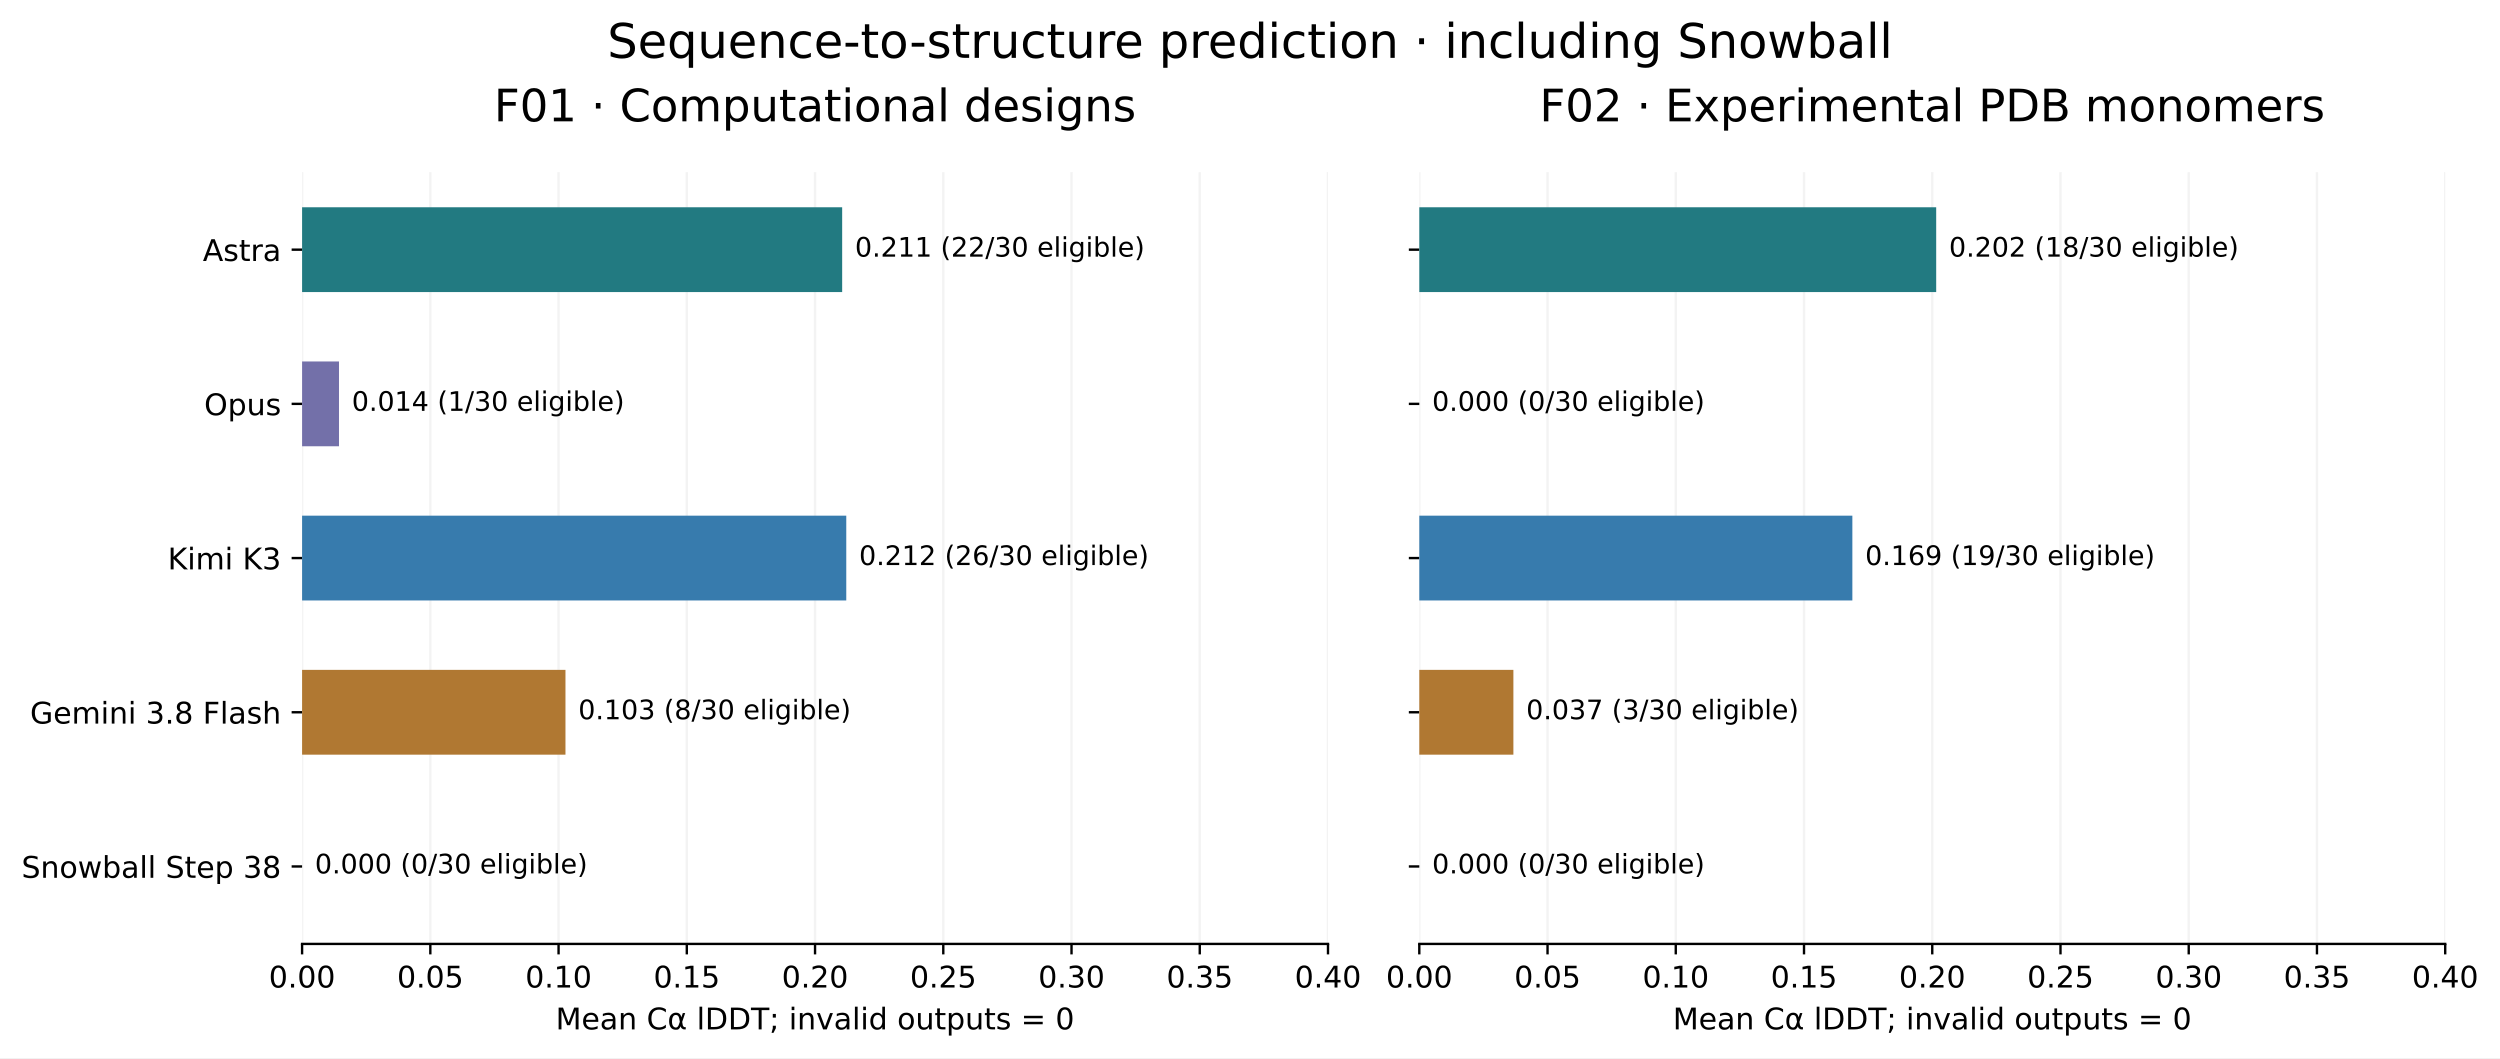
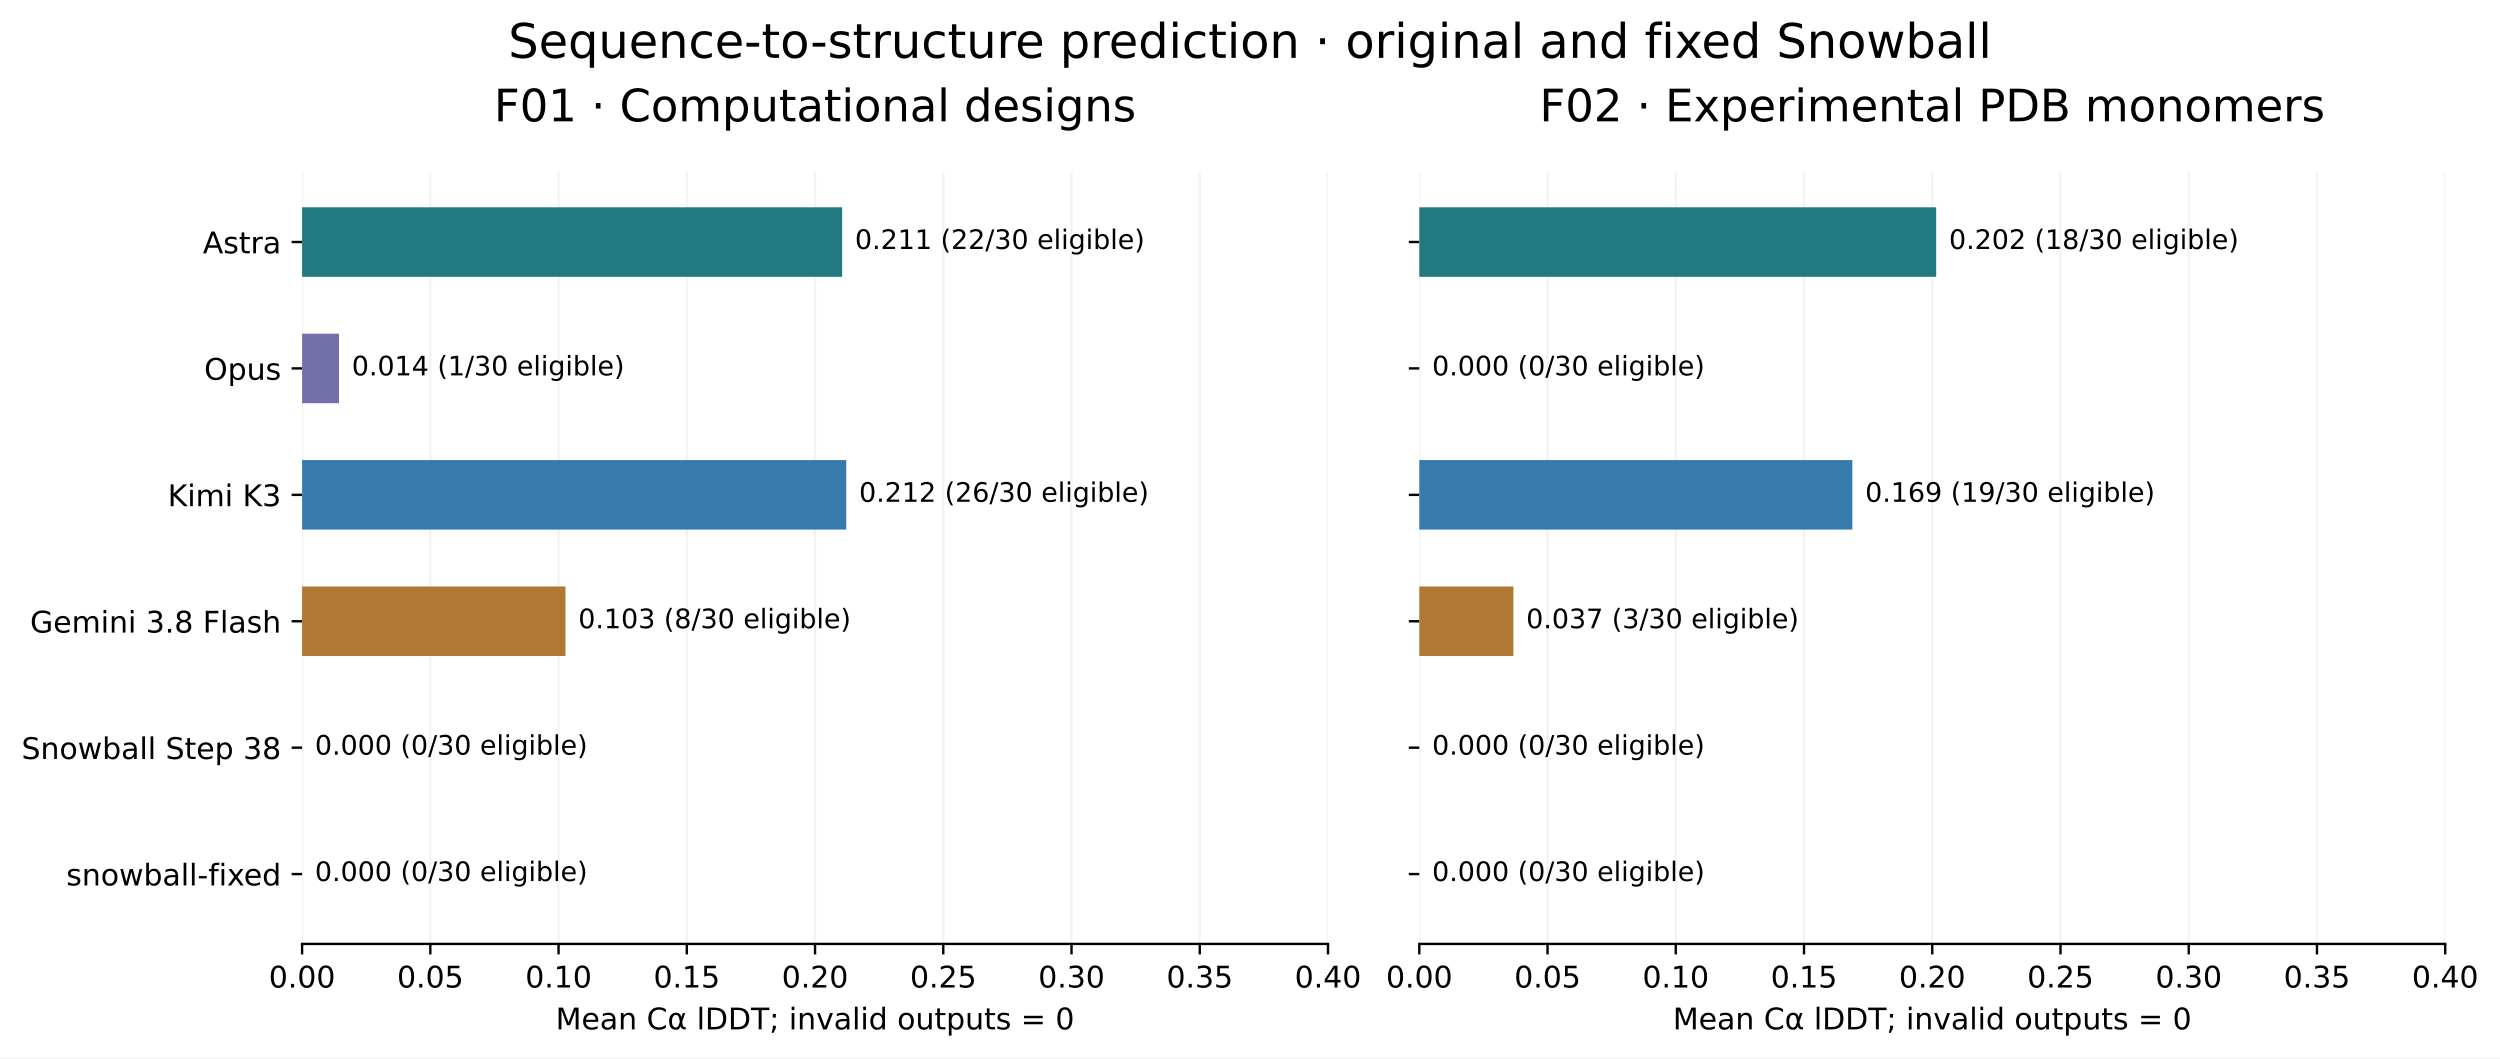
<svg xmlns="http://www.w3.org/2000/svg" xmlns:xlink="http://www.w3.org/1999/xlink" width="836.4pt" height="354pt" viewBox="0 0 836.4 354" version="1.1">
  <defs>
    <style type="text/css">*{stroke-linejoin: round; stroke-linecap: butt}</style>
  </defs>
  <g id="figure_1">
    <g id="patch_1">
      <path d="M 0 354  L 836.4 354  L 836.4 0  L 0 0  z " style="fill: #ffffff" />
    </g>
    <g id="axes_1">
      <g id="patch_2">
        <path d="M 101.067 315.799  L 444.294 315.799  L 444.294 57.599  L 101.067 57.599  z " style="fill: #ffffff" />
      </g>
      <g id="matplotlib.axis_1">
        <g id="xtick_1">
          <g id="line2d_1">
-             <path d="M 101.067 315.799  L 101.067 57.599  " clip-path="url(#p966f0a77a3)" style="fill: none; stroke: #b0b0b0; stroke-opacity: 0.15; stroke-width: 0.8; stroke-linecap: square" />
+             <path d="M 101.067 315.799  L 101.067 57.599  " clip-path="url(#p3fcfd439d8)" style="fill: none; stroke: #b0b0b0; stroke-opacity: 0.15; stroke-width: 0.8; stroke-linecap: square" />
          </g>
          <g id="line2d_2">
            <defs>
-               <path id="m198e48bd25" d="M 0 0  L 0 3.5  " style="stroke: #000000; stroke-width: 0.8" />
+               <path id="mb64b0c3043" d="M 0 0  L 0 3.5  " style="stroke: #000000; stroke-width: 0.8" />
            </defs>
            <g>
-               <use xlink:href="#m198e48bd25" x="101.067" y="315.799" style="stroke: #000000; stroke-width: 0.8" />
+               <use xlink:href="#mb64b0c3043" x="101.067" y="315.799" style="stroke: #000000; stroke-width: 0.8" />
            </g>
          </g>
          <g id="text_1">
            <text style="font-size: 10px; font-family: 'DejaVu Sans'; text-anchor: middle" x="101.067" y="330.396" transform="rotate(-0 101.0672 330.3964)">0.00</text>
          </g>
        </g>
        <g id="xtick_2">
          <g id="line2d_3">
-             <path d="M 143.971 315.799  L 143.971 57.599  " clip-path="url(#p966f0a77a3)" style="fill: none; stroke: #b0b0b0; stroke-opacity: 0.15; stroke-width: 0.8; stroke-linecap: square" />
+             <path d="M 143.971 315.799  L 143.971 57.599  " clip-path="url(#p3fcfd439d8)" style="fill: none; stroke: #b0b0b0; stroke-opacity: 0.15; stroke-width: 0.8; stroke-linecap: square" />
          </g>
          <g id="line2d_4">
            <g>
-               <use xlink:href="#m198e48bd25" x="143.971" y="315.799" style="stroke: #000000; stroke-width: 0.8" />
+               <use xlink:href="#mb64b0c3043" x="143.971" y="315.799" style="stroke: #000000; stroke-width: 0.8" />
            </g>
          </g>
          <g id="text_2">
            <text style="font-size: 10px; font-family: 'DejaVu Sans'; text-anchor: middle" x="143.971" y="330.396" transform="rotate(-0 143.9706 330.3964)">0.05</text>
          </g>
        </g>
        <g id="xtick_3">
          <g id="line2d_5">
-             <path d="M 186.874 315.799  L 186.874 57.599  " clip-path="url(#p966f0a77a3)" style="fill: none; stroke: #b0b0b0; stroke-opacity: 0.15; stroke-width: 0.8; stroke-linecap: square" />
+             <path d="M 186.874 315.799  L 186.874 57.599  " clip-path="url(#p3fcfd439d8)" style="fill: none; stroke: #b0b0b0; stroke-opacity: 0.15; stroke-width: 0.8; stroke-linecap: square" />
          </g>
          <g id="line2d_6">
            <g>
-               <use xlink:href="#m198e48bd25" x="186.874" y="315.799" style="stroke: #000000; stroke-width: 0.8" />
+               <use xlink:href="#mb64b0c3043" x="186.874" y="315.799" style="stroke: #000000; stroke-width: 0.8" />
            </g>
          </g>
          <g id="text_3">
            <text style="font-size: 10px; font-family: 'DejaVu Sans'; text-anchor: middle" x="186.874" y="330.396" transform="rotate(-0 186.8739 330.3964)">0.10</text>
          </g>
        </g>
        <g id="xtick_4">
          <g id="line2d_7">
-             <path d="M 229.777 315.799  L 229.777 57.599  " clip-path="url(#p966f0a77a3)" style="fill: none; stroke: #b0b0b0; stroke-opacity: 0.15; stroke-width: 0.8; stroke-linecap: square" />
+             <path d="M 229.777 315.799  L 229.777 57.599  " clip-path="url(#p3fcfd439d8)" style="fill: none; stroke: #b0b0b0; stroke-opacity: 0.15; stroke-width: 0.8; stroke-linecap: square" />
          </g>
          <g id="line2d_8">
            <g>
-               <use xlink:href="#m198e48bd25" x="229.777" y="315.799" style="stroke: #000000; stroke-width: 0.8" />
+               <use xlink:href="#mb64b0c3043" x="229.777" y="315.799" style="stroke: #000000; stroke-width: 0.8" />
            </g>
          </g>
          <g id="text_4">
            <text style="font-size: 10px; font-family: 'DejaVu Sans'; text-anchor: middle" x="229.777" y="330.396" transform="rotate(-0 229.7773 330.3964)">0.15</text>
          </g>
        </g>
        <g id="xtick_5">
          <g id="line2d_9">
-             <path d="M 272.681 315.799  L 272.681 57.599  " clip-path="url(#p966f0a77a3)" style="fill: none; stroke: #b0b0b0; stroke-opacity: 0.15; stroke-width: 0.8; stroke-linecap: square" />
+             <path d="M 272.681 315.799  L 272.681 57.599  " clip-path="url(#p3fcfd439d8)" style="fill: none; stroke: #b0b0b0; stroke-opacity: 0.15; stroke-width: 0.8; stroke-linecap: square" />
          </g>
          <g id="line2d_10">
            <g>
-               <use xlink:href="#m198e48bd25" x="272.681" y="315.799" style="stroke: #000000; stroke-width: 0.8" />
+               <use xlink:href="#mb64b0c3043" x="272.681" y="315.799" style="stroke: #000000; stroke-width: 0.8" />
            </g>
          </g>
          <g id="text_5">
            <text style="font-size: 10px; font-family: 'DejaVu Sans'; text-anchor: middle" x="272.681" y="330.396" transform="rotate(-0 272.6807 330.3964)">0.20</text>
          </g>
        </g>
        <g id="xtick_6">
          <g id="line2d_11">
-             <path d="M 315.584 315.799  L 315.584 57.599  " clip-path="url(#p966f0a77a3)" style="fill: none; stroke: #b0b0b0; stroke-opacity: 0.15; stroke-width: 0.8; stroke-linecap: square" />
+             <path d="M 315.584 315.799  L 315.584 57.599  " clip-path="url(#p3fcfd439d8)" style="fill: none; stroke: #b0b0b0; stroke-opacity: 0.15; stroke-width: 0.8; stroke-linecap: square" />
          </g>
          <g id="line2d_12">
            <g>
-               <use xlink:href="#m198e48bd25" x="315.584" y="315.799" style="stroke: #000000; stroke-width: 0.8" />
+               <use xlink:href="#mb64b0c3043" x="315.584" y="315.799" style="stroke: #000000; stroke-width: 0.8" />
            </g>
          </g>
          <g id="text_6">
            <text style="font-size: 10px; font-family: 'DejaVu Sans'; text-anchor: middle" x="315.584" y="330.396" transform="rotate(-0 315.584 330.3964)">0.25</text>
          </g>
        </g>
        <g id="xtick_7">
          <g id="line2d_13">
-             <path d="M 358.487 315.799  L 358.487 57.599  " clip-path="url(#p966f0a77a3)" style="fill: none; stroke: #b0b0b0; stroke-opacity: 0.15; stroke-width: 0.8; stroke-linecap: square" />
+             <path d="M 358.487 315.799  L 358.487 57.599  " clip-path="url(#p3fcfd439d8)" style="fill: none; stroke: #b0b0b0; stroke-opacity: 0.15; stroke-width: 0.8; stroke-linecap: square" />
          </g>
          <g id="line2d_14">
            <g>
-               <use xlink:href="#m198e48bd25" x="358.487" y="315.799" style="stroke: #000000; stroke-width: 0.8" />
+               <use xlink:href="#mb64b0c3043" x="358.487" y="315.799" style="stroke: #000000; stroke-width: 0.8" />
            </g>
          </g>
          <g id="text_7">
            <text style="font-size: 10px; font-family: 'DejaVu Sans'; text-anchor: middle" x="358.487" y="330.396" transform="rotate(-0 358.4874 330.3964)">0.30</text>
          </g>
        </g>
        <g id="xtick_8">
          <g id="line2d_15">
-             <path d="M 401.391 315.799  L 401.391 57.599  " clip-path="url(#p966f0a77a3)" style="fill: none; stroke: #b0b0b0; stroke-opacity: 0.15; stroke-width: 0.8; stroke-linecap: square" />
+             <path d="M 401.391 315.799  L 401.391 57.599  " clip-path="url(#p3fcfd439d8)" style="fill: none; stroke: #b0b0b0; stroke-opacity: 0.15; stroke-width: 0.8; stroke-linecap: square" />
          </g>
          <g id="line2d_16">
            <g>
-               <use xlink:href="#m198e48bd25" x="401.391" y="315.799" style="stroke: #000000; stroke-width: 0.8" />
+               <use xlink:href="#mb64b0c3043" x="401.391" y="315.799" style="stroke: #000000; stroke-width: 0.8" />
            </g>
          </g>
          <g id="text_8">
            <text style="font-size: 10px; font-family: 'DejaVu Sans'; text-anchor: middle" x="401.391" y="330.396" transform="rotate(-0 401.3908 330.3964)">0.35</text>
          </g>
        </g>
        <g id="xtick_9">
          <g id="line2d_17">
-             <path d="M 444.294 315.799  L 444.294 57.599  " clip-path="url(#p966f0a77a3)" style="fill: none; stroke: #b0b0b0; stroke-opacity: 0.15; stroke-width: 0.8; stroke-linecap: square" />
+             <path d="M 444.294 315.799  L 444.294 57.599  " clip-path="url(#p3fcfd439d8)" style="fill: none; stroke: #b0b0b0; stroke-opacity: 0.15; stroke-width: 0.8; stroke-linecap: square" />
          </g>
          <g id="line2d_18">
            <g>
-               <use xlink:href="#m198e48bd25" x="444.294" y="315.799" style="stroke: #000000; stroke-width: 0.8" />
+               <use xlink:href="#mb64b0c3043" x="444.294" y="315.799" style="stroke: #000000; stroke-width: 0.8" />
            </g>
          </g>
          <g id="text_9">
            <text style="font-size: 10px; font-family: 'DejaVu Sans'; text-anchor: middle" x="444.294" y="330.396" transform="rotate(-0 444.2941 330.3964)">0.40</text>
          </g>
        </g>
        <g id="text_10">
          <text style="font-size: 10px; font-family: 'DejaVu Sans'; text-anchor: middle" x="272.681" y="344.397" transform="rotate(-0 272.6807 344.3972)">Mean Cα lDDT; invalid outputs = 0</text>
        </g>
      </g>
      <g id="matplotlib.axis_2">
        <g id="ytick_1">
          <g id="line2d_19">
            <defs>
-               <path id="mf7a3f9e26f" d="M 0 0  L -3.5 0  " style="stroke: #000000; stroke-width: 0.8" />
+               <path id="m8090a8b945" d="M 0 0  L -3.5 0  " style="stroke: #000000; stroke-width: 0.8" />
            </defs>
            <g>
-               <use xlink:href="#mf7a3f9e26f" x="101.067" y="83.522" style="stroke: #000000; stroke-width: 0.8" />
+               <use xlink:href="#m8090a8b945" x="101.067" y="80.966" style="stroke: #000000; stroke-width: 0.8" />
            </g>
          </g>
          <g id="text_11">
-             <text style="font-size: 10px; font-family: 'DejaVu Sans'; text-anchor: end" x="94.067" y="87.321" transform="rotate(-0 94.06719 87.32133)">Astra</text>
+             <text style="font-size: 10px; font-family: 'DejaVu Sans'; text-anchor: end" x="94.067" y="84.765" transform="rotate(-0 94.06719 84.76515)">Astra</text>
          </g>
        </g>
        <g id="ytick_2">
          <g id="line2d_20">
            <g>
-               <use xlink:href="#mf7a3f9e26f" x="101.067" y="135.111" style="stroke: #000000; stroke-width: 0.8" />
+               <use xlink:href="#m8090a8b945" x="101.067" y="123.259" style="stroke: #000000; stroke-width: 0.8" />
            </g>
          </g>
          <g id="text_12">
-             <text style="font-size: 10px; font-family: 'DejaVu Sans'; text-anchor: end" x="94.067" y="138.91" transform="rotate(-0 94.06719 138.9096)">Opus</text>
+             <text style="font-size: 10px; font-family: 'DejaVu Sans'; text-anchor: end" x="94.067" y="127.058" transform="rotate(-0 94.06719 127.0582)">Opus</text>
          </g>
        </g>
        <g id="ytick_3">
          <g id="line2d_21">
            <g>
-               <use xlink:href="#mf7a3f9e26f" x="101.067" y="186.699" style="stroke: #000000; stroke-width: 0.8" />
+               <use xlink:href="#m8090a8b945" x="101.067" y="165.553" style="stroke: #000000; stroke-width: 0.8" />
            </g>
          </g>
          <g id="text_13">
-             <text style="font-size: 10px; font-family: 'DejaVu Sans'; text-anchor: end" x="94.067" y="190.498" transform="rotate(-0 94.06719 190.4983)">Kimi K3</text>
+             <text style="font-size: 10px; font-family: 'DejaVu Sans'; text-anchor: end" x="94.067" y="169.352" transform="rotate(-0 94.06719 169.3517)">Kimi K3</text>
          </g>
        </g>
        <g id="ytick_4">
          <g id="line2d_22">
            <g>
-               <use xlink:href="#mf7a3f9e26f" x="101.067" y="238.287" style="stroke: #000000; stroke-width: 0.8" />
+               <use xlink:href="#m8090a8b945" x="101.067" y="207.846" style="stroke: #000000; stroke-width: 0.8" />
            </g>
          </g>
          <g id="text_14">
-             <text style="font-size: 10px; font-family: 'DejaVu Sans'; text-anchor: end" x="94.067" y="242.087" transform="rotate(-0 94.06719 242.0866)">Gemini 3.8 Flash</text>
+             <text style="font-size: 10px; font-family: 'DejaVu Sans'; text-anchor: end" x="94.067" y="211.645" transform="rotate(-0 94.06719 211.6448)">Gemini 3.8 Flash</text>
          </g>
        </g>
        <g id="ytick_5">
          <g id="line2d_23">
            <g>
-               <use xlink:href="#mf7a3f9e26f" x="101.067" y="289.876" style="stroke: #000000; stroke-width: 0.8" />
+               <use xlink:href="#m8090a8b945" x="101.067" y="250.139" style="stroke: #000000; stroke-width: 0.8" />
            </g>
          </g>
          <g id="text_15">
-             <text style="font-size: 10px; font-family: 'DejaVu Sans'; text-anchor: end" x="94.067" y="293.675" transform="rotate(-0 94.06719 293.6748)">Snowball Step 38</text>
+             <text style="font-size: 10px; font-family: 'DejaVu Sans'; text-anchor: end" x="94.067" y="253.938" transform="rotate(-0 94.06719 253.9379)">Snowball Step 38</text>
+           </g>
+         </g>
+         <g id="ytick_6">
+           <g id="line2d_24">
+             <g>
+               <use xlink:href="#m8090a8b945" x="101.067" y="292.432" style="stroke: #000000; stroke-width: 0.8" />
+             </g>
+           </g>
+           <g id="text_16">
+             <text style="font-size: 10px; font-family: 'DejaVu Sans'; text-anchor: end" x="94.067" y="296.231" transform="rotate(-0 94.06719 296.231)">snowball-fixed</text>
          </g>
        </g>
      </g>
      <g id="patch_3">
-         <path d="M 101.067 69.336  L 281.754 69.336  L 281.754 97.709  L 101.067 97.709  z " clip-path="url(#p966f0a77a3)" style="fill: #227a81" />
+         <path d="M 101.067 69.336  L 281.754 69.336  L 281.754 92.597  L 101.067 92.597  z " clip-path="url(#p3fcfd439d8)" style="fill: #227a81" />
      </g>
      <g id="patch_4">
-         <path d="M 101.067 120.924  L 113.413 120.924  L 113.413 149.298  L 101.067 149.298  z " clip-path="url(#p966f0a77a3)" style="fill: #7370a9" />
+         <path d="M 101.067 111.629  L 113.413 111.629  L 113.413 134.89  L 101.067 134.89  z " clip-path="url(#p3fcfd439d8)" style="fill: #7370a9" />
      </g>
      <g id="patch_5">
-         <path d="M 101.067 172.512  L 283.128 172.512  L 283.128 200.886  L 101.067 200.886  z " clip-path="url(#p966f0a77a3)" style="fill: #377bad" />
+         <path d="M 101.067 153.922  L 283.128 153.922  L 283.128 177.183  L 101.067 177.183  z " clip-path="url(#p3fcfd439d8)" style="fill: #377bad" />
      </g>
      <g id="patch_6">
-         <path d="M 101.067 224.101  L 189.183 224.101  L 189.183 252.474  L 101.067 252.474  z " clip-path="url(#p966f0a77a3)" style="fill: #b07832" />
+         <path d="M 101.067 196.215  L 189.183 196.215  L 189.183 219.476  L 101.067 219.476  z " clip-path="url(#p3fcfd439d8)" style="fill: #b07832" />
      </g>
      <g id="patch_7">
-         <path d="M 101.067 275.689  L 101.067 275.689  L 101.067 304.062  L 101.067 304.062  z " clip-path="url(#p966f0a77a3)" style="fill: #bd5139" />
+         <path d="M 101.067 238.508  L 101.067 238.508  L 101.067 261.769  L 101.067 261.769  z " clip-path="url(#p3fcfd439d8)" style="fill: #bd5139" />
      </g>
      <g id="patch_8">
+         <path d="M 101.067 280.801  L 101.067 280.801  L 101.067 304.062  L 101.067 304.062  z " clip-path="url(#p3fcfd439d8)" style="fill: #d59b3c" />
+       </g>
+       <g id="patch_9">
        <path d="M 101.067 315.799  L 444.294 315.799  " style="fill: none; stroke: #000000; stroke-width: 0.8; stroke-linejoin: miter; stroke-linecap: square" />
      </g>
-       <g id="text_16">
-         <text style="font-size: 9px; font-family: 'DejaVu Sans'; text-anchor: start" x="286.044" y="85.861" transform="rotate(-0 286.0444 85.86074)">0.211  (22/30 eligible)</text>
-       </g>
      <g id="text_17">
-         <text style="font-size: 9px; font-family: 'DejaVu Sans'; text-anchor: start" x="117.704" y="137.449" transform="rotate(-0 117.7036 137.449)">0.014  (1/30 eligible)</text>
+         <text style="font-size: 9px; font-family: 'DejaVu Sans'; text-anchor: start" x="286.044" y="83.305" transform="rotate(-0 286.0444 83.30456)">0.211  (22/30 eligible)</text>
      </g>
      <g id="text_18">
-         <text style="font-size: 9px; font-family: 'DejaVu Sans'; text-anchor: start" x="287.418" y="189.037" transform="rotate(-0 287.4182 189.0373)">0.212  (26/30 eligible)</text>
+         <text style="font-size: 9px; font-family: 'DejaVu Sans'; text-anchor: start" x="117.704" y="125.598" transform="rotate(-0 117.7036 125.5977)">0.014  (1/30 eligible)</text>
      </g>
      <g id="text_19">
-         <text style="font-size: 9px; font-family: 'DejaVu Sans'; text-anchor: start" x="193.473" y="240.626" transform="rotate(-0 193.4732 240.6256)">0.103  (8/30 eligible)</text>
+         <text style="font-size: 9px; font-family: 'DejaVu Sans'; text-anchor: start" x="287.418" y="167.891" transform="rotate(-0 287.4182 167.8908)">0.212  (26/30 eligible)</text>
      </g>
      <g id="text_20">
-         <text style="font-size: 9px; font-family: 'DejaVu Sans'; text-anchor: start" x="105.358" y="292.214" transform="rotate(-0 105.3575 292.2139)">0.000  (0/30 eligible)</text>
+         <text style="font-size: 9px; font-family: 'DejaVu Sans'; text-anchor: start" x="193.473" y="210.184" transform="rotate(-0 193.4732 210.1839)">0.103  (8/30 eligible)</text>
      </g>
      <g id="text_21">
+         <text style="font-size: 9px; font-family: 'DejaVu Sans'; text-anchor: start" x="105.358" y="252.477" transform="rotate(-0 105.3575 252.4769)">0.000  (0/30 eligible)</text>
+       </g>
+       <g id="text_22">
+         <text style="font-size: 9px; font-family: 'DejaVu Sans'; text-anchor: start" x="105.358" y="294.77" transform="rotate(-0 105.3575 294.77)">0.000  (0/30 eligible)</text>
+       </g>
+       <g id="text_23">
        <text style="font-size: 15px; font-family: 'DejaVu Sans'; text-anchor: middle" x="272.681" y="40.599" transform="rotate(-0 272.6807 40.59939)">F01 · Computational designs</text>
      </g>
    </g>
    <g id="axes_2">
-       <g id="patch_9">
+       <g id="patch_10">
        <path d="M 474.84 315.799  L 818.067 315.799  L 818.067 57.599  L 474.84 57.599  z " style="fill: #ffffff" />
      </g>
      <g id="matplotlib.axis_3">
        <g id="xtick_10">
-           <g id="line2d_24">
-             <path d="M 474.84 315.799  L 474.84 57.599  " clip-path="url(#pa6481037ae)" style="fill: none; stroke: #b0b0b0; stroke-opacity: 0.15; stroke-width: 0.8; stroke-linecap: square" />
-           </g>
          <g id="line2d_25">
-             <g>
-               <use xlink:href="#m198e48bd25" x="474.84" y="315.799" style="stroke: #000000; stroke-width: 0.8" />
-             </g>
-           </g>
-           <g id="text_22">
+             <path d="M 474.84 315.799  L 474.84 57.599  " clip-path="url(#p72fd78a36f)" style="fill: none; stroke: #b0b0b0; stroke-opacity: 0.15; stroke-width: 0.8; stroke-linecap: square" />
+           </g>
+           <g id="line2d_26">
+             <g>
+               <use xlink:href="#mb64b0c3043" x="474.84" y="315.799" style="stroke: #000000; stroke-width: 0.8" />
+             </g>
+           </g>
+           <g id="text_24">
            <text style="font-size: 10px; font-family: 'DejaVu Sans'; text-anchor: middle" x="474.84" y="330.396" transform="rotate(-0 474.8398 330.3964)">0.00</text>
          </g>
        </g>
        <g id="xtick_11">
-           <g id="line2d_26">
-             <path d="M 517.743 315.799  L 517.743 57.599  " clip-path="url(#pa6481037ae)" style="fill: none; stroke: #b0b0b0; stroke-opacity: 0.15; stroke-width: 0.8; stroke-linecap: square" />
-           </g>
          <g id="line2d_27">
-             <g>
-               <use xlink:href="#m198e48bd25" x="517.743" y="315.799" style="stroke: #000000; stroke-width: 0.8" />
-             </g>
-           </g>
-           <g id="text_23">
+             <path d="M 517.743 315.799  L 517.743 57.599  " clip-path="url(#p72fd78a36f)" style="fill: none; stroke: #b0b0b0; stroke-opacity: 0.15; stroke-width: 0.8; stroke-linecap: square" />
+           </g>
+           <g id="line2d_28">
+             <g>
+               <use xlink:href="#mb64b0c3043" x="517.743" y="315.799" style="stroke: #000000; stroke-width: 0.8" />
+             </g>
+           </g>
+           <g id="text_25">
            <text style="font-size: 10px; font-family: 'DejaVu Sans'; text-anchor: middle" x="517.743" y="330.396" transform="rotate(-0 517.7431 330.3964)">0.05</text>
          </g>
        </g>
        <g id="xtick_12">
-           <g id="line2d_28">
-             <path d="M 560.646 315.799  L 560.646 57.599  " clip-path="url(#pa6481037ae)" style="fill: none; stroke: #b0b0b0; stroke-opacity: 0.15; stroke-width: 0.8; stroke-linecap: square" />
-           </g>
          <g id="line2d_29">
-             <g>
-               <use xlink:href="#m198e48bd25" x="560.646" y="315.799" style="stroke: #000000; stroke-width: 0.8" />
-             </g>
-           </g>
-           <g id="text_24">
+             <path d="M 560.646 315.799  L 560.646 57.599  " clip-path="url(#p72fd78a36f)" style="fill: none; stroke: #b0b0b0; stroke-opacity: 0.15; stroke-width: 0.8; stroke-linecap: square" />
+           </g>
+           <g id="line2d_30">
+             <g>
+               <use xlink:href="#mb64b0c3043" x="560.646" y="315.799" style="stroke: #000000; stroke-width: 0.8" />
+             </g>
+           </g>
+           <g id="text_26">
            <text style="font-size: 10px; font-family: 'DejaVu Sans'; text-anchor: middle" x="560.646" y="330.396" transform="rotate(-0 560.6465 330.3964)">0.10</text>
          </g>
        </g>
        <g id="xtick_13">
-           <g id="line2d_30">
-             <path d="M 603.55 315.799  L 603.55 57.599  " clip-path="url(#pa6481037ae)" style="fill: none; stroke: #b0b0b0; stroke-opacity: 0.15; stroke-width: 0.8; stroke-linecap: square" />
-           </g>
          <g id="line2d_31">
-             <g>
-               <use xlink:href="#m198e48bd25" x="603.55" y="315.799" style="stroke: #000000; stroke-width: 0.8" />
-             </g>
-           </g>
-           <g id="text_25">
+             <path d="M 603.55 315.799  L 603.55 57.599  " clip-path="url(#p72fd78a36f)" style="fill: none; stroke: #b0b0b0; stroke-opacity: 0.15; stroke-width: 0.8; stroke-linecap: square" />
+           </g>
+           <g id="line2d_32">
+             <g>
+               <use xlink:href="#mb64b0c3043" x="603.55" y="315.799" style="stroke: #000000; stroke-width: 0.8" />
+             </g>
+           </g>
+           <g id="text_27">
            <text style="font-size: 10px; font-family: 'DejaVu Sans'; text-anchor: middle" x="603.55" y="330.396" transform="rotate(-0 603.5499 330.3964)">0.15</text>
          </g>
        </g>
        <g id="xtick_14">
-           <g id="line2d_32">
-             <path d="M 646.453 315.799  L 646.453 57.599  " clip-path="url(#pa6481037ae)" style="fill: none; stroke: #b0b0b0; stroke-opacity: 0.15; stroke-width: 0.8; stroke-linecap: square" />
-           </g>
          <g id="line2d_33">
-             <g>
-               <use xlink:href="#m198e48bd25" x="646.453" y="315.799" style="stroke: #000000; stroke-width: 0.8" />
-             </g>
-           </g>
-           <g id="text_26">
+             <path d="M 646.453 315.799  L 646.453 57.599  " clip-path="url(#p72fd78a36f)" style="fill: none; stroke: #b0b0b0; stroke-opacity: 0.15; stroke-width: 0.8; stroke-linecap: square" />
+           </g>
+           <g id="line2d_34">
+             <g>
+               <use xlink:href="#mb64b0c3043" x="646.453" y="315.799" style="stroke: #000000; stroke-width: 0.8" />
+             </g>
+           </g>
+           <g id="text_28">
            <text style="font-size: 10px; font-family: 'DejaVu Sans'; text-anchor: middle" x="646.453" y="330.396" transform="rotate(-0 646.4532 330.3964)">0.20</text>
          </g>
        </g>
        <g id="xtick_15">
-           <g id="line2d_34">
-             <path d="M 689.357 315.799  L 689.357 57.599  " clip-path="url(#pa6481037ae)" style="fill: none; stroke: #b0b0b0; stroke-opacity: 0.15; stroke-width: 0.8; stroke-linecap: square" />
-           </g>
          <g id="line2d_35">
-             <g>
-               <use xlink:href="#m198e48bd25" x="689.357" y="315.799" style="stroke: #000000; stroke-width: 0.8" />
-             </g>
-           </g>
-           <g id="text_27">
+             <path d="M 689.357 315.799  L 689.357 57.599  " clip-path="url(#p72fd78a36f)" style="fill: none; stroke: #b0b0b0; stroke-opacity: 0.15; stroke-width: 0.8; stroke-linecap: square" />
+           </g>
+           <g id="line2d_36">
+             <g>
+               <use xlink:href="#mb64b0c3043" x="689.357" y="315.799" style="stroke: #000000; stroke-width: 0.8" />
+             </g>
+           </g>
+           <g id="text_29">
            <text style="font-size: 10px; font-family: 'DejaVu Sans'; text-anchor: middle" x="689.357" y="330.396" transform="rotate(-0 689.3566 330.3964)">0.25</text>
          </g>
        </g>
        <g id="xtick_16">
-           <g id="line2d_36">
-             <path d="M 732.26 315.799  L 732.26 57.599  " clip-path="url(#pa6481037ae)" style="fill: none; stroke: #b0b0b0; stroke-opacity: 0.15; stroke-width: 0.8; stroke-linecap: square" />
-           </g>
          <g id="line2d_37">
-             <g>
-               <use xlink:href="#m198e48bd25" x="732.26" y="315.799" style="stroke: #000000; stroke-width: 0.8" />
-             </g>
-           </g>
-           <g id="text_28">
+             <path d="M 732.26 315.799  L 732.26 57.599  " clip-path="url(#p72fd78a36f)" style="fill: none; stroke: #b0b0b0; stroke-opacity: 0.15; stroke-width: 0.8; stroke-linecap: square" />
+           </g>
+           <g id="line2d_38">
+             <g>
+               <use xlink:href="#mb64b0c3043" x="732.26" y="315.799" style="stroke: #000000; stroke-width: 0.8" />
+             </g>
+           </g>
+           <g id="text_30">
            <text style="font-size: 10px; font-family: 'DejaVu Sans'; text-anchor: middle" x="732.26" y="330.396" transform="rotate(-0 732.26 330.3964)">0.30</text>
          </g>
        </g>
        <g id="xtick_17">
-           <g id="line2d_38">
-             <path d="M 775.163 315.799  L 775.163 57.599  " clip-path="url(#pa6481037ae)" style="fill: none; stroke: #b0b0b0; stroke-opacity: 0.15; stroke-width: 0.8; stroke-linecap: square" />
-           </g>
          <g id="line2d_39">
-             <g>
-               <use xlink:href="#m198e48bd25" x="775.163" y="315.799" style="stroke: #000000; stroke-width: 0.8" />
-             </g>
-           </g>
-           <g id="text_29">
+             <path d="M 775.163 315.799  L 775.163 57.599  " clip-path="url(#p72fd78a36f)" style="fill: none; stroke: #b0b0b0; stroke-opacity: 0.15; stroke-width: 0.8; stroke-linecap: square" />
+           </g>
+           <g id="line2d_40">
+             <g>
+               <use xlink:href="#mb64b0c3043" x="775.163" y="315.799" style="stroke: #000000; stroke-width: 0.8" />
+             </g>
+           </g>
+           <g id="text_31">
            <text style="font-size: 10px; font-family: 'DejaVu Sans'; text-anchor: middle" x="775.163" y="330.396" transform="rotate(-0 775.1633 330.3964)">0.35</text>
          </g>
        </g>
        <g id="xtick_18">
-           <g id="line2d_40">
-             <path d="M 818.067 315.799  L 818.067 57.599  " clip-path="url(#pa6481037ae)" style="fill: none; stroke: #b0b0b0; stroke-opacity: 0.15; stroke-width: 0.8; stroke-linecap: square" />
-           </g>
          <g id="line2d_41">
-             <g>
-               <use xlink:href="#m198e48bd25" x="818.067" y="315.799" style="stroke: #000000; stroke-width: 0.8" />
-             </g>
-           </g>
-           <g id="text_30">
+             <path d="M 818.067 315.799  L 818.067 57.599  " clip-path="url(#p72fd78a36f)" style="fill: none; stroke: #b0b0b0; stroke-opacity: 0.15; stroke-width: 0.8; stroke-linecap: square" />
+           </g>
+           <g id="line2d_42">
+             <g>
+               <use xlink:href="#mb64b0c3043" x="818.067" y="315.799" style="stroke: #000000; stroke-width: 0.8" />
+             </g>
+           </g>
+           <g id="text_32">
            <text style="font-size: 10px; font-family: 'DejaVu Sans'; text-anchor: middle" x="818.067" y="330.396" transform="rotate(-0 818.0667 330.3964)">0.40</text>
          </g>
        </g>
-         <g id="text_31">
+         <g id="text_33">
          <text style="font-size: 10px; font-family: 'DejaVu Sans'; text-anchor: middle" x="646.453" y="344.397" transform="rotate(-0 646.4532 344.3972)">Mean Cα lDDT; invalid outputs = 0</text>
        </g>
      </g>
      <g id="matplotlib.axis_4">
-         <g id="ytick_6">
-           <g id="line2d_42">
-             <g>
-               <use xlink:href="#mf7a3f9e26f" x="474.84" y="83.522" style="stroke: #000000; stroke-width: 0.8" />
-             </g>
-           </g>
-         </g>
        <g id="ytick_7">
          <g id="line2d_43">
            <g>
-               <use xlink:href="#mf7a3f9e26f" x="474.84" y="135.111" style="stroke: #000000; stroke-width: 0.8" />
+               <use xlink:href="#m8090a8b945" x="474.84" y="80.966" style="stroke: #000000; stroke-width: 0.8" />
            </g>
          </g>
        </g>
        <g id="ytick_8">
          <g id="line2d_44">
            <g>
-               <use xlink:href="#mf7a3f9e26f" x="474.84" y="186.699" style="stroke: #000000; stroke-width: 0.8" />
+               <use xlink:href="#m8090a8b945" x="474.84" y="123.259" style="stroke: #000000; stroke-width: 0.8" />
            </g>
          </g>
        </g>
        <g id="ytick_9">
          <g id="line2d_45">
            <g>
-               <use xlink:href="#mf7a3f9e26f" x="474.84" y="238.287" style="stroke: #000000; stroke-width: 0.8" />
+               <use xlink:href="#m8090a8b945" x="474.84" y="165.553" style="stroke: #000000; stroke-width: 0.8" />
            </g>
          </g>
        </g>
        <g id="ytick_10">
          <g id="line2d_46">
            <g>
-               <use xlink:href="#mf7a3f9e26f" x="474.84" y="289.876" style="stroke: #000000; stroke-width: 0.8" />
-             </g>
-           </g>
-         </g>
-       </g>
-       <g id="patch_10">
-         <path d="M 474.84 69.336  L 647.771 69.336  L 647.771 97.709  L 474.84 97.709  z " clip-path="url(#pa6481037ae)" style="fill: #227a81" />
+               <use xlink:href="#m8090a8b945" x="474.84" y="207.846" style="stroke: #000000; stroke-width: 0.8" />
+             </g>
+           </g>
+         </g>
+         <g id="ytick_11">
+           <g id="line2d_47">
+             <g>
+               <use xlink:href="#m8090a8b945" x="474.84" y="250.139" style="stroke: #000000; stroke-width: 0.8" />
+             </g>
+           </g>
+         </g>
+         <g id="ytick_12">
+           <g id="line2d_48">
+             <g>
+               <use xlink:href="#m8090a8b945" x="474.84" y="292.432" style="stroke: #000000; stroke-width: 0.8" />
+             </g>
+           </g>
+         </g>
      </g>
      <g id="patch_11">
-         <path d="M 474.84 120.924  L 474.84 120.924  L 474.84 149.298  L 474.84 149.298  z " clip-path="url(#pa6481037ae)" style="fill: #7370a9" />
+         <path d="M 474.84 69.336  L 647.771 69.336  L 647.771 92.597  L 474.84 92.597  z " clip-path="url(#p72fd78a36f)" style="fill: #227a81" />
      </g>
      <g id="patch_12">
-         <path d="M 474.84 172.512  L 619.725 172.512  L 619.725 200.886  L 474.84 200.886  z " clip-path="url(#pa6481037ae)" style="fill: #377bad" />
+         <path d="M 474.84 111.629  L 474.84 111.629  L 474.84 134.89  L 474.84 134.89  z " clip-path="url(#p72fd78a36f)" style="fill: #7370a9" />
      </g>
      <g id="patch_13">
-         <path d="M 474.84 224.101  L 506.32 224.101  L 506.32 252.474  L 474.84 252.474  z " clip-path="url(#pa6481037ae)" style="fill: #b07832" />
+         <path d="M 474.84 153.922  L 619.725 153.922  L 619.725 177.183  L 474.84 177.183  z " clip-path="url(#p72fd78a36f)" style="fill: #377bad" />
      </g>
      <g id="patch_14">
-         <path d="M 474.84 275.689  L 474.84 275.689  L 474.84 304.062  L 474.84 304.062  z " clip-path="url(#pa6481037ae)" style="fill: #bd5139" />
+         <path d="M 474.84 196.215  L 506.32 196.215  L 506.32 219.476  L 474.84 219.476  z " clip-path="url(#p72fd78a36f)" style="fill: #b07832" />
      </g>
      <g id="patch_15">
+         <path d="M 474.84 238.508  L 474.84 238.508  L 474.84 261.769  L 474.84 261.769  z " clip-path="url(#p72fd78a36f)" style="fill: #bd5139" />
+       </g>
+       <g id="patch_16">
+         <path d="M 474.84 280.801  L 474.84 280.801  L 474.84 304.062  L 474.84 304.062  z " clip-path="url(#p72fd78a36f)" style="fill: #d59b3c" />
+       </g>
+       <g id="patch_17">
        <path d="M 474.84 315.799  L 818.067 315.799  " style="fill: none; stroke: #000000; stroke-width: 0.8; stroke-linejoin: miter; stroke-linecap: square" />
      </g>
-       <g id="text_32">
-         <text style="font-size: 9px; font-family: 'DejaVu Sans'; text-anchor: start" x="652.061" y="85.861" transform="rotate(-0 652.0615 85.86074)">0.202  (18/30 eligible)</text>
-       </g>
-       <g id="text_33">
-         <text style="font-size: 9px; font-family: 'DejaVu Sans'; text-anchor: start" x="479.13" y="137.449" transform="rotate(-0 479.1301 137.449)">0.000  (0/30 eligible)</text>
-       </g>
      <g id="text_34">
-         <text style="font-size: 9px; font-family: 'DejaVu Sans'; text-anchor: start" x="624.015" y="189.037" transform="rotate(-0 624.0149 189.0373)">0.169  (19/30 eligible)</text>
+         <text style="font-size: 9px; font-family: 'DejaVu Sans'; text-anchor: start" x="652.061" y="83.305" transform="rotate(-0 652.0615 83.30456)">0.202  (18/30 eligible)</text>
      </g>
      <g id="text_35">
-         <text style="font-size: 9px; font-family: 'DejaVu Sans'; text-anchor: start" x="510.61" y="240.626" transform="rotate(-0 510.6103 240.6256)">0.037  (3/30 eligible)</text>
+         <text style="font-size: 9px; font-family: 'DejaVu Sans'; text-anchor: start" x="479.13" y="125.598" transform="rotate(-0 479.1301 125.5977)">0.000  (0/30 eligible)</text>
      </g>
      <g id="text_36">
-         <text style="font-size: 9px; font-family: 'DejaVu Sans'; text-anchor: start" x="479.13" y="292.214" transform="rotate(-0 479.1301 292.2139)">0.000  (0/30 eligible)</text>
+         <text style="font-size: 9px; font-family: 'DejaVu Sans'; text-anchor: start" x="624.015" y="167.891" transform="rotate(-0 624.0149 167.8908)">0.169  (19/30 eligible)</text>
      </g>
      <g id="text_37">
+         <text style="font-size: 9px; font-family: 'DejaVu Sans'; text-anchor: start" x="510.61" y="210.184" transform="rotate(-0 510.6103 210.1839)">0.037  (3/30 eligible)</text>
+       </g>
+       <g id="text_38">
+         <text style="font-size: 9px; font-family: 'DejaVu Sans'; text-anchor: start" x="479.13" y="252.477" transform="rotate(-0 479.1301 252.4769)">0.000  (0/30 eligible)</text>
+       </g>
+       <g id="text_39">
+         <text style="font-size: 9px; font-family: 'DejaVu Sans'; text-anchor: start" x="479.13" y="294.77" transform="rotate(-0 479.1301 294.77)">0.000  (0/30 eligible)</text>
+       </g>
+       <g id="text_40">
        <text style="font-size: 15px; font-family: 'DejaVu Sans'; text-anchor: middle" x="646.453" y="40.599" transform="rotate(-0 646.4532 40.59939)">F02 · Experimental PDB monomers</text>
      </g>
    </g>
-     <g id="text_38">
-       <text style="font-size: 16px; font-family: 'DejaVu Sans'; text-anchor: middle" x="418.2" y="19.358" transform="rotate(-0 418.1998 19.3575)">Sequence-to-structure prediction · including Snowball</text>
+     <g id="text_41">
+       <text style="font-size: 16px; font-family: 'DejaVu Sans'; text-anchor: middle" x="418.2" y="19.358" transform="rotate(-0 418.1998 19.3575)">Sequence-to-structure prediction · original and fixed Snowball</text>
    </g>
  </g>
  <defs>
-     <clipPath id="p966f0a77a3">
+     <clipPath id="p3fcfd439d8">
      <rect x="101.067" y="57.599" width="343.227" height="258.199" />
    </clipPath>
-     <clipPath id="pa6481037ae">
+     <clipPath id="p72fd78a36f">
      <rect x="474.84" y="57.599" width="343.227" height="258.199" />
    </clipPath>
  </defs>
</svg>
